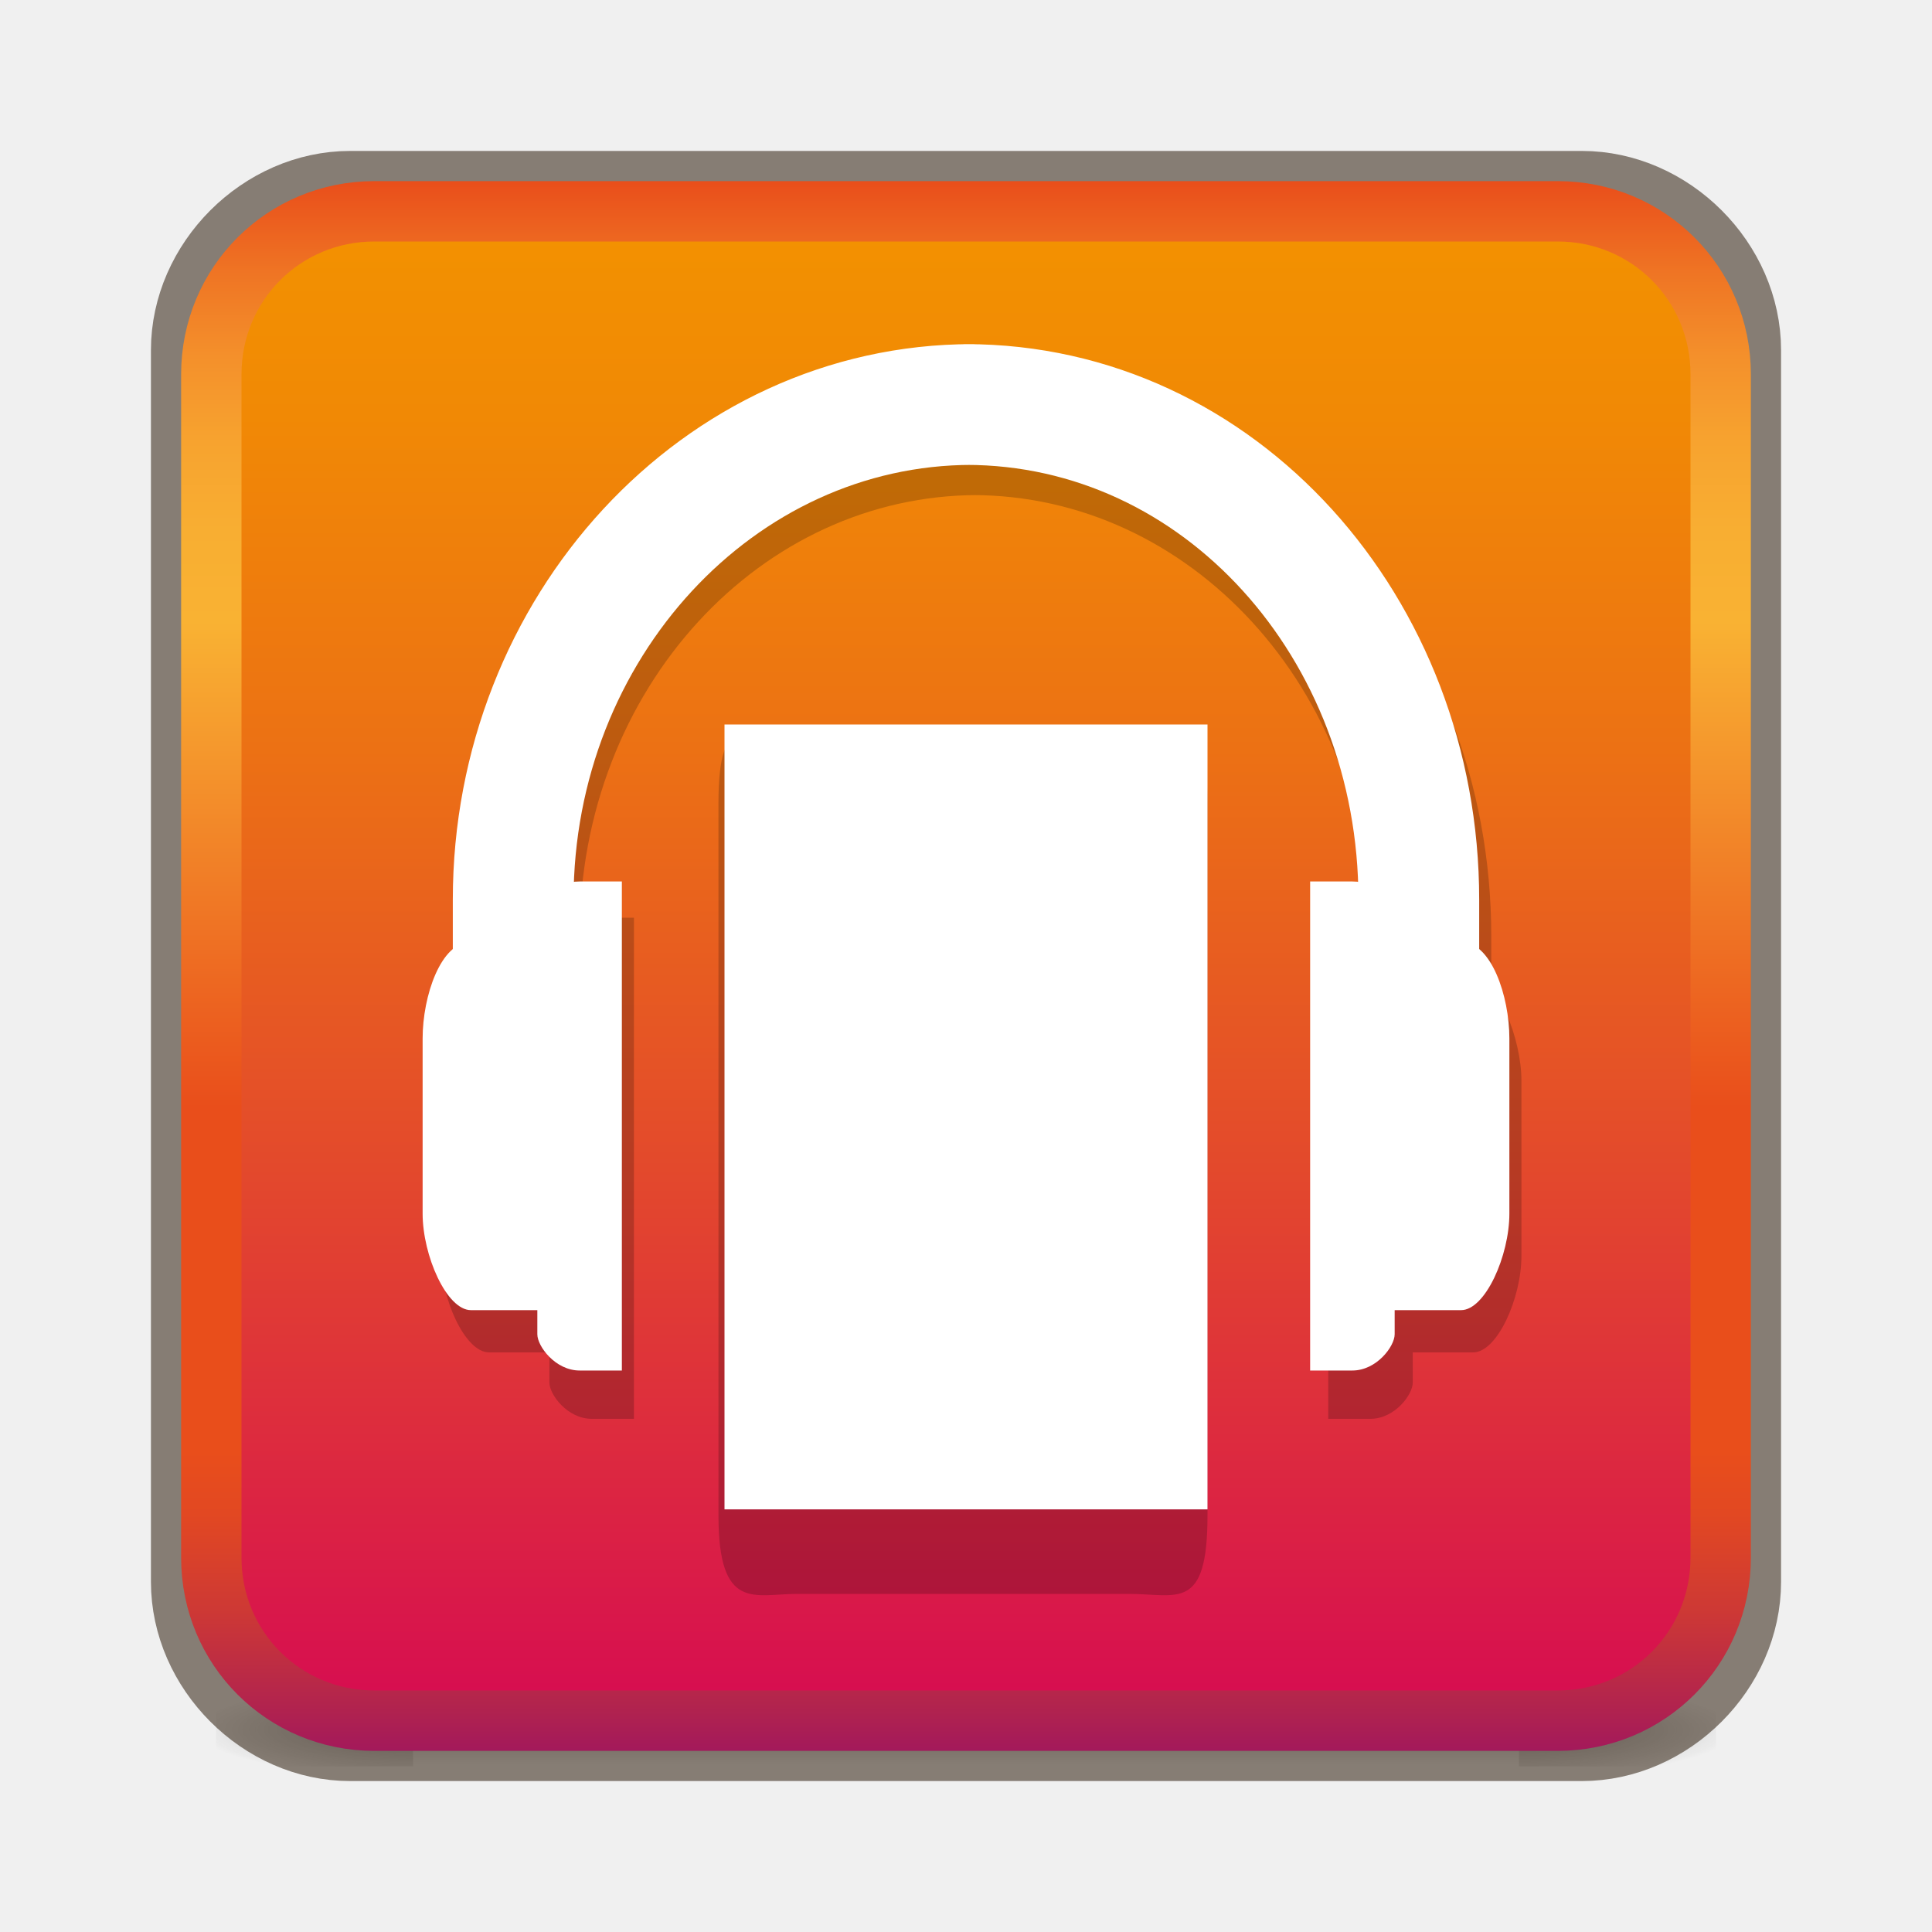
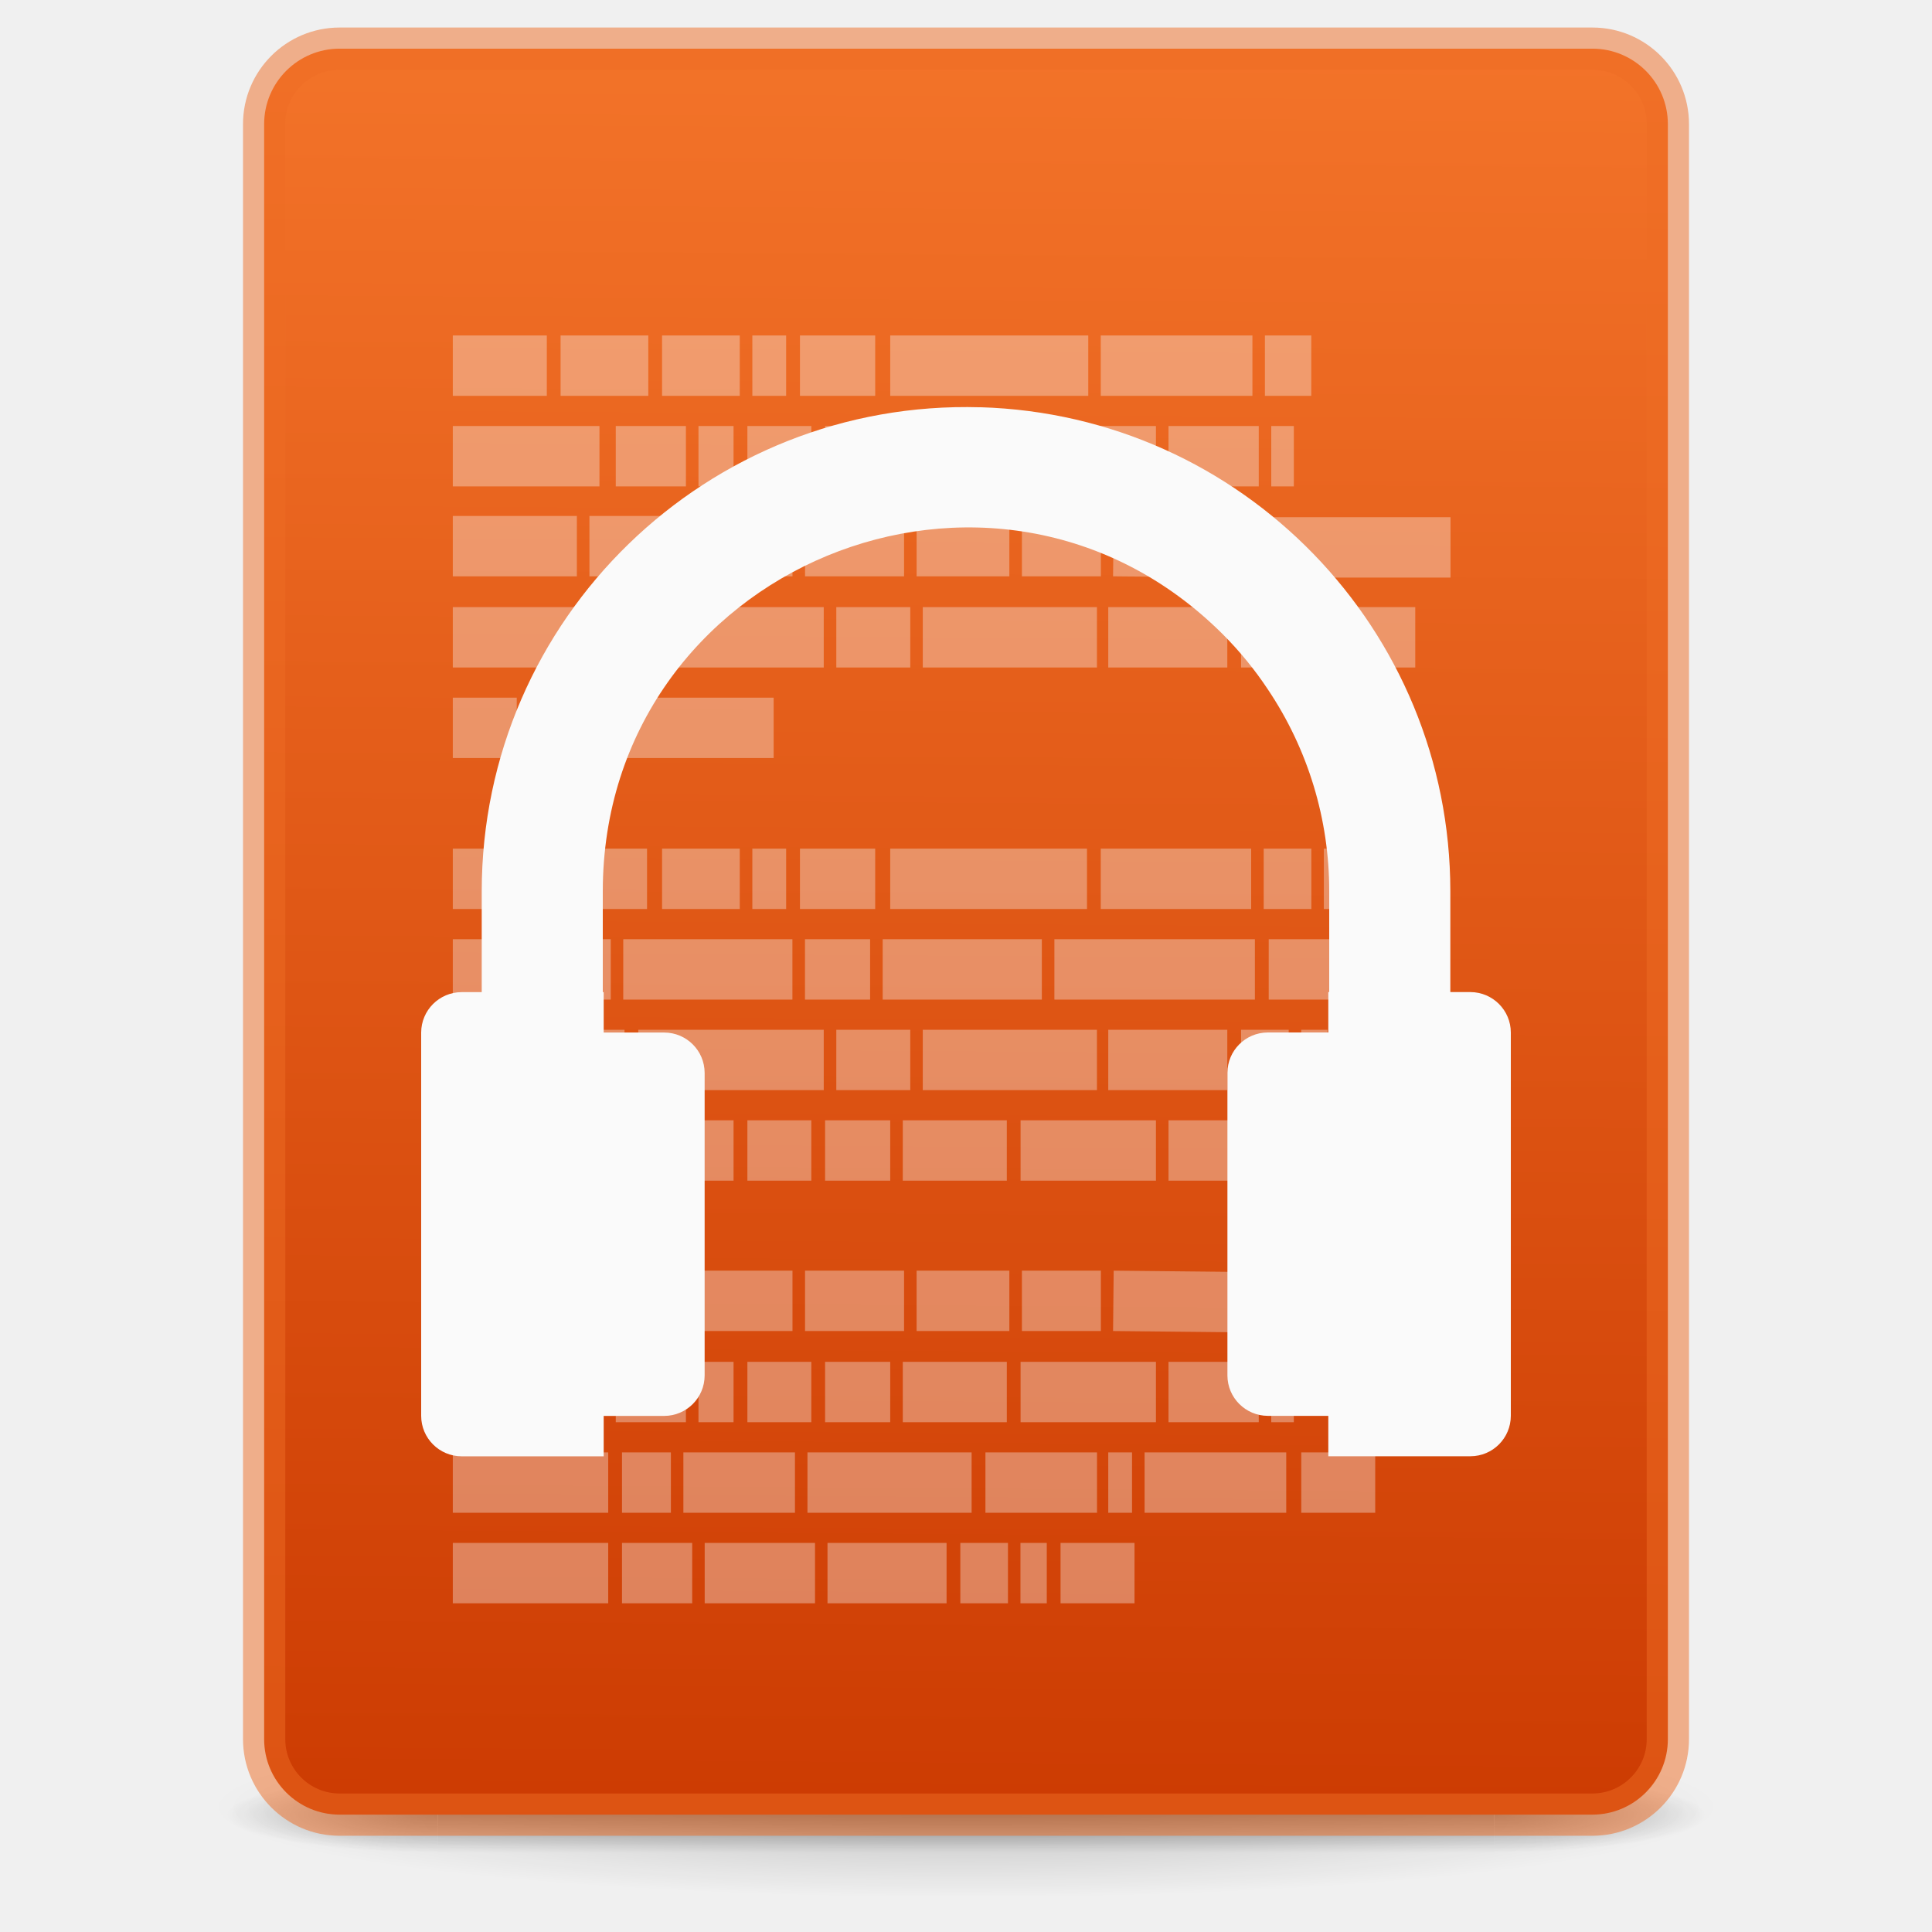
- <svg xmlns="http://www.w3.org/2000/svg" version="1.1" id="Layer_2" x="0px" y="0px" width="32px" height="32px" viewBox="0 0 32 32" enable-background="new 0 0 32 32" xml:space="preserve">
-   <g id="Layer_3">
- </g>
-   <g id="Drop_Shadow_3_" transform="matrix(1.052632,0,0,1.285713,-1.263158,-13.42854)" opacity="0.4">
-     <radialGradient id="rect2801_5_" cx="-182.039" cy="388.809" r="0.574" gradientTransform="matrix(5.9947 0 0 1.0551 1116.343 -377.5023)" gradientUnits="userSpaceOnUse">
-       <stop offset="0" style="stop-color:#181818" />
-       <stop offset="1" style="stop-color:#181818;stop-opacity:0" />
-     </radialGradient>
-     <rect id="rect2801_3_" x="25.1" y="32.3" fill="url(#rect2801_5_)" width="3.1" height="0.9" />
-     <radialGradient id="rect2_5_" cx="-428.625" cy="-361.485" r="0.574" gradientTransform="matrix(-5.9947 0 0 -1.0551 -2561.746 -348.6734)" gradientUnits="userSpaceOnUse">
-       <stop offset="0" style="stop-color:#181818" />
-       <stop offset="1" style="stop-color:#181818;stop-opacity:0" />
-     </radialGradient>
-     <rect id="rect2_3_" x="4.6" y="32.3" fill="url(#rect2_5_)" width="3.1" height="0.9" />
-     <linearGradient id="rect1_5_" gradientUnits="userSpaceOnUse" x1="-36.358" y1="539.166" x2="-36.358" y2="537.55" gradientTransform="matrix(2.9917 0 0 0.9184 125.1773 -462.0033)">
-       <stop offset="0" style="stop-color:#181818;stop-opacity:0" />
-       <stop offset="0.5" style="stop-color:#181818" />
-       <stop offset="1" style="stop-color:#181818;stop-opacity:0" />
+ <svg xmlns="http://www.w3.org/2000/svg" xmlns:xlink="http://www.w3.org/1999/xlink" width="32" height="32" id="svg2" version="1.1">
+   <defs id="defs4">
+     <linearGradient id="linearGradient1174">
+       <stop id="stop1166" style="stop-color:#ffffff;stop-opacity:1" offset="0" />
+       <stop id="stop1168" style="stop-color:#ffffff;stop-opacity:0.235" offset="0.046" />
+       <stop id="stop1170" style="stop-color:#ffffff;stop-opacity:0.157" offset="0.951" />
+       <stop id="stop1172" style="stop-color:#ffffff;stop-opacity:0.392" offset="1" />
    </linearGradient>
-     <rect id="rect1_3_" x="7.7" y="32.3" fill="url(#rect1_5_)" width="17.4" height="0.9" />
+     <linearGradient id="linearGradient899">
+       <stop offset="0" style="stop-color:#f282f1;stop-opacity:1" id="stop1192" />
+       <stop offset="1" style="stop-color:#a56de2;stop-opacity:1" id="stop1194" />
+     </linearGradient>
+     <linearGradient id="linearGradient6420">
+       <stop style="stop-color:#000000;stop-opacity:1;" offset="0" id="stop6422" />
+       <stop style="stop-color:#000000;stop-opacity:0;" offset="1" id="stop6424" />
+     </linearGradient>
+     <linearGradient id="linearGradient3688-166-749-654">
+       <stop id="stop3088" style="stop-color:#181818;stop-opacity:1" offset="0" />
+       <stop id="stop3090" style="stop-color:#181818;stop-opacity:0" offset="1" />
+     </linearGradient>
+     <linearGradient id="linearGradient3702-501-757-795">
+       <stop id="stop3100" style="stop-color:#181818;stop-opacity:0" offset="0" />
+       <stop id="stop3102" style="stop-color:#181818;stop-opacity:1" offset="0.5" />
+       <stop id="stop3104" style="stop-color:#181818;stop-opacity:0" offset="1" />
+     </linearGradient>
+     <radialGradient r="2.5" fy="43.5" fx="4.993" cy="43.5" cx="4.993" gradientTransform="matrix(1.974098,0,0,1.4,26.45127,-17.40253)" gradientUnits="userSpaceOnUse" id="radialGradient3946" xlink:href="#linearGradient3688-166-749-654" />
+     <radialGradient r="2.5" fy="43.5" fx="4.993" cy="43.5" cx="4.993" gradientTransform="matrix(1.974098,0,0,1.4,-21.54873,-104.3975)" gradientUnits="userSpaceOnUse" id="radialGradient3948" xlink:href="#linearGradient3688-166-749-654" />
+     <linearGradient gradientTransform="matrix(0.8796297,0,0,1,2.888892,-0.00253193)" y2="39.999" x2="25.058" y1="47.028" x1="25.058" gradientUnits="userSpaceOnUse" id="linearGradient3950" xlink:href="#linearGradient3702-501-757-795" />
+     <radialGradient r="35.338" fy="93.468" fx="-4.029" cy="93.468" cx="-4.029" gradientTransform="matrix(0.3537255,0,0,0.04244707,17.42508,121.9643)" gradientUnits="userSpaceOnUse" id="radialGradient3976" xlink:href="#linearGradient6420" />
+     <linearGradient y2="48.535" x2="24" y1="6.04" x1="24" gradientTransform="matrix(1.364865,0,0,1.364865,-7.256753,56.74326)" gradientUnits="userSpaceOnUse" id="linearGradient3965" xlink:href="#linearGradient3924" />
+     <linearGradient id="linearGradient3924">
+       <stop offset="0" style="stop-color:#ffffff;stop-opacity:1" id="stop3926" />
+       <stop offset="0.063" style="stop-color:#ffffff;stop-opacity:0.235" id="stop3928" />
+       <stop offset="0.951" style="stop-color:#ffffff;stop-opacity:0.157" id="stop3930" />
+       <stop offset="1" style="stop-color:#ffffff;stop-opacity:0.392" id="stop3932" />
+     </linearGradient>
+     <linearGradient y2="124.112" x2="200.664" y1="6.027" x1="201.477" gradientTransform="matrix(0.25,0,0,0.25,-34.36936,95.29971)" gradientUnits="userSpaceOnUse" id="linearGradient910" xlink:href="#linearGradient899-4" />
+     <linearGradient id="linearGradient899-4">
+       <stop id="stop895" style="stop-color:#f37329;stop-opacity:1" offset="0" />
+       <stop id="stop897" style="stop-color:#cc3b02;stop-opacity:1" offset="1" />
+     </linearGradient>
+     <linearGradient gradientUnits="userSpaceOnUse" y2="119" x2="32" y1="1" x1="32" id="linearGradient904" xlink:href="#linearGradient902" gradientTransform="translate(-7)" />
+     <linearGradient id="linearGradient902">
+       <stop id="stop898" offset="0" style="stop-color:#770087;stop-opacity:1;" />
+       <stop id="stop900" offset="1" style="stop-color:#452981;stop-opacity:1" />
+     </linearGradient>
+     <linearGradient gradientTransform="matrix(1.832495,0,0,1.843915,-232.1758,-3.442198)" gradientUnits="userSpaceOnUse" xlink:href="#linearGradient5803" id="linearGradient5228-5" y2="55.015" x2="167.983" y1="10.002" x1="167.983" />
+     <linearGradient id="linearGradient5803">
+       <stop offset="0" style="stop-color:#ffffff;stop-opacity:1" id="stop5805" />
+       <stop offset="1" style="stop-color:#fafafa;stop-opacity:1" id="stop5807" />
+     </linearGradient>
+     <linearGradient xlink:href="#linearGradient1174" id="linearGradient1154" x1="32.067" y1="63.41" x2="31.75" y2="122.746" gradientUnits="userSpaceOnUse" />
+     <linearGradient xlink:href="#linearGradient899-4" id="linearGradient1164" gradientUnits="userSpaceOnUse" gradientTransform="matrix(0.5,0,0,0.5,-68.73871,61.7365)" x1="201.477" y1="6.027" x2="200.664" y2="124.112" />
+     <mask maskUnits="userSpaceOnUse" id="mask1160">
+       <rect style="opacity:1;vector-effect:none;fill:url(#linearGradient1164);fill-opacity:1;stroke:none;stroke-width:1;stroke-linecap:butt;stroke-linejoin:miter;stroke-miterlimit:4;stroke-dasharray:none;stroke-dashoffset:0;stroke-opacity:1" id="rect1162" y="64.75" x="8.75" ry="2.5" rx="2.5" height="58.5" width="46.5" />
+     </mask>
+   </defs>
+   <flowRoot style="font-style:normal;font-weight:normal;font-size:40px;line-height:1.25;font-family:sans-serif;letter-spacing:0px;word-spacing:0px;fill:#000000;fill-opacity:1;stroke:none" id="flowRoot81" xml:space="preserve" transform="translate(0,-96)">
+     <flowRegion id="flowRegion83">
+       <rect y="-10.609" x="-189.295" height="581.072" width="281.614" id="rect85" />
+     </flowRegion>
+     <flowPara id="flowPara87" />
+   </flowRoot>
+   <g id="Layer_3" transform="translate(152.731,-111.4)" />
+   <g id="layer1" style="display:none" transform="translate(0,-96)">
+     <rect style="opacity:0.354;fill:#cc3b02;fill-opacity:0.353;fill-rule:evenodd;stroke:none;stroke-width:1.999;stroke-linecap:round;stroke-linejoin:round;stroke-miterlimit:4;stroke-dasharray:none;stroke-dashoffset:0;stroke-opacity:1;paint-order:markers fill stroke" id="rect996" width="32" height="32" x="0" y="96" rx="0.059" ry="0.065" />
  </g>
-   <path id="Icon_Border_3_" opacity="0.6" fill="#381F18" stroke="#3F3022" stroke-miterlimit="10" enable-background="new    " d="  M29,26.2c0,1.5-1.3,2.8-2.8,2.8H5.8C4.3,29,3,27.7,3,26.2V5.8C3,4.3,4.3,3,5.8,3h20.4C27.7,3,29,4.3,29,5.8L29,26.2z" />
-   <linearGradient id="Background_5_" gradientUnits="userSpaceOnUse" x1="258.005" y1="-301.5" x2="258.005" y2="-326.5" gradientTransform="matrix(1 0 0 -1 -242 -298)">
-     <stop offset="0" style="stop-color:#F39200" />
-     <stop offset="0.135" style="stop-color:#F18905" />
-     <stop offset="0.356" style="stop-color:#EC7114" />
-     <stop offset="0.634" style="stop-color:#E3492C" />
-     <stop offset="0.956" style="stop-color:#D8134D" />
-     <stop offset="1" style="stop-color:#D60B52" />
-   </linearGradient>
-   <linearGradient id="Background_6_" gradientUnits="userSpaceOnUse" x1="258.005" y1="-301" x2="258.005" y2="-327" gradientTransform="matrix(1 0 0 -1 -242 -298)">
-     <stop offset="0" style="stop-color:#E94E1B" />
-     <stop offset="7.124600e-003" style="stop-color:#EA531C" />
-     <stop offset="5.917540e-002" style="stop-color:#EF7524" />
-     <stop offset="0.112" style="stop-color:#F4902B" />
-     <stop offset="0.166" style="stop-color:#F7A32F" />
-     <stop offset="0.222" style="stop-color:#F8AE32" />
-     <stop offset="0.281" style="stop-color:#F9B233" />
-     <stop offset="0.59" style="stop-color:#E94E1B" />
-     <stop offset="0.809" style="stop-color:#E94E1B" />
-     <stop offset="0.849" style="stop-color:#E24822" />
-     <stop offset="0.909" style="stop-color:#CE3934" />
-     <stop offset="0.981" style="stop-color:#AD2052" />
-     <stop offset="1" style="stop-color:#A3195B" />
-   </linearGradient>
-   <path id="Background_3_" fill="url(#Background_5_)" stroke="url(#Background_6_)" stroke-miterlimit="10" d="M28.5,25.8  c0,1.5-1.2,2.7-2.7,2.7H6.2c-1.5,0-2.7-1.2-2.7-2.7V6.2c0-1.5,1.2-2.7,2.7-2.7h19.6c1.5,0,2.7,1.2,2.7,2.7V25.8z" />
-   <path id="Shadow_Book_3_" opacity="0.2" enable-background="new    " d="M20,25.1c0,1.6-0.5,1.3-1.3,1.3h-5.5  c-0.7,0-1.3,0.3-1.3-1.3V13.3c0-1.6,0.5-1.1,1.3-1.1h5.5c0.7,0,1.3-0.5,1.3,1.1V25.1z" />
-   <g id="Shadow_Headphones_3_" opacity="0.2">
-     <path id="rect5540_8_" fill="none" stroke="#000000" stroke-width="2" stroke-linecap="round" stroke-linejoin="round" d="   M8.6,16.9v-1.4c0-4.6,3.4-8.3,7.6-8.3h-0.1c4.2,0,7.6,3.7,7.6,8.3v1.4" />
-     <path id="rect5413-5_8_" d="M8.1,16.2h1.3v6.2H8.1c-0.4,0-0.8-0.9-0.8-1.6l0-2.9C7.3,17.2,7.6,16.2,8.1,16.2z" />
-     <path id="rect5413_8_" d="M9.8,15.2h0.7v8.3H9.8c-0.4,0-0.7-0.4-0.7-0.6v-7.1C9.1,15.5,9.4,15.2,9.8,15.2z" />
-     <path id="rect5413-5-2_8_" d="M24.4,16.2h-1.3v6.2h1.3c0.4,0,0.8-0.9,0.8-1.6l0-2.9C25.2,17.2,24.8,16.2,24.4,16.2z" />
-     <path id="rect5413-3_8_" d="M22.6,15.2H22v8.3h0.7c0.4,0,0.7-0.4,0.7-0.6v-7.1C23.4,15.5,23,15.2,22.6,15.2z" />
+   <g id="layer2" transform="translate(0,-96)">
+     <path d="m 28.5,125.932 a 12.5,1.5 0 0 1 -25,0 12.5,1.5 0 1 1 25,0 z" id="path3041" style="color:#000000;display:inline;overflow:visible;visibility:visible;opacity:0.2;fill:url(#radialGradient3976);fill-opacity:1;fill-rule:nonzero;stroke:none;stroke-width:1;marker:none;enable-background:accumulate" />
+     <g transform="matrix(0.6749997,0,0,0.138889,-0.2000022,120.1541)" id="g2036" style="display:inline;stroke-width:4">
+       <g transform="matrix(1.052632,0,0,1.285713,-1.263158,-13.42854)" id="g3712" style="opacity:0.4;stroke-width:4">
+         <rect width="4.926" height="7" x="36.315" y="39.997" id="rect2801-3" style="fill:url(#radialGradient3946);fill-opacity:1;stroke:none;stroke-width:4" />
+         <rect width="4.926" height="7" x="-11.685" y="-46.997" transform="scale(-1)" id="rect3696-6" style="fill:url(#radialGradient3948);fill-opacity:1;stroke:none;stroke-width:4" />
+         <rect width="24.63" height="7" x="11.685" y="39.997" id="rect3700-7" style="fill:url(#linearGradient3950);fill-opacity:1;stroke:none;stroke-width:4" />
+       </g>
+     </g>
+     <rect width="23.25" height="29.25" rx="1.25" ry="1.25" x="4.375" y="96.806" id="rect4897" style="opacity:1;vector-effect:none;fill:url(#linearGradient910);fill-opacity:1;stroke:none;stroke-width:1;stroke-linecap:butt;stroke-linejoin:miter;stroke-miterlimit:4;stroke-dasharray:none;stroke-dashoffset:0;stroke-opacity:1" />
+     <rect style="opacity:0.5;vector-effect:none;fill:none;fill-opacity:1;stroke:#ee6c24;stroke-width:0.7;stroke-linecap:butt;stroke-linejoin:miter;stroke-miterlimit:4;stroke-dasharray:none;stroke-dashoffset:0;stroke-opacity:1" id="rect3993" y="96.806" x="4.375" ry="1.25" rx="1.25" height="29.25" width="23.25" />
+     <rect style="opacity:1;vector-effect:none;fill:none;fill-opacity:1;stroke:url(#linearGradient1154);stroke-width:1.4;stroke-linecap:butt;stroke-linejoin:miter;stroke-miterlimit:4;stroke-dasharray:none;stroke-dashoffset:0;stroke-opacity:1" id="rect1146" y="64.75" x="8.75" ry="2.5" rx="2.5" height="58.5" width="46.5" mask="url(#mask1160)" transform="matrix(0.5,0,0,0.5,0,64.43146)" />
  </g>
-   <g id="Headphones_3_">
-     <path id="rect5540_7_" fill="none" stroke="#FFFFFF" stroke-width="2" stroke-linecap="round" stroke-linejoin="round" d="   M8.5,16.3v-1.4c0-4.5,3.4-8.2,7.6-8.2H16c4.2,0,7.5,3.7,7.5,8.2v1.4" />
-     <path id="rect5413-5_7_" fill="#FFFFFF" d="M7.8,15.6h1.3v6.1H7.8c-0.4,0-0.8-0.9-0.8-1.6l0-2.9C7,16.5,7.3,15.6,7.8,15.6z" />
-     <path id="rect5413_7_" fill="#FFFFFF" d="M9.6,14.6h0.7v8.1H9.6c-0.4,0-0.7-0.4-0.7-0.6v-7C8.8,14.9,9.2,14.6,9.6,14.6z" />
-     <path id="rect5413-5-2_7_" fill="#FFFFFF" d="M24.2,15.6h-1.3v6.1h1.3c0.4,0,0.8-0.9,0.8-1.6l0-2.9C25,16.5,24.7,15.6,24.2,15.6z" />
-     <path id="rect5413-3_7_" fill="#FFFFFF" d="M22.4,14.6h-0.7v8.1h0.7c0.4,0,0.7-0.4,0.7-0.6v-7C23.2,14.9,22.8,14.6,22.4,14.6z" />
-     <path id="path5647_6_" display="none" fill-opacity="0.388" d="M7.6,19.5L8,20.2l0.4,0.5C8.8,21.1,8.8,21,9,21.1v0.4v0.1H8.1h0   C7.5,21,7.6,19.8,7.6,19.5z" />
-     <path id="path5647-9_6_" display="none" fill-opacity="0.39" d="M24.8,19.7l-0.4,0.6l-0.3,0.5c-0.4,0.3-0.4,0.2-0.6,0.3v0.3v0.1   h0.9h0C24.9,21.1,24.8,20,24.8,19.7L24.8,19.7z" />
-     <path id="path5647-1_6_" display="none" fill-opacity="0.3" d="M9.4,20.4l0.2,0.8l0.2,0.6c0.2,0.3,0.2,0.3,0.4,0.4v0.4v0.1l-0.5,0   l-0.1-0.1l-0.1-0.1c0-0.1-0.1-0.1-0.1-0.3C9.4,21.6,9.4,20.7,9.4,20.4z" />
-     <path id="path5647-1-2_6_" display="none" fill="#1D1D1B" fill-opacity="0.3" d="M23,19.9l-0.2,0.9l-0.2,0.7   c-0.2,0.4-0.3,0.3-0.4,0.5v0.5v0.1l0.6,0l0.1-0.1l0.1-0.1c0-0.1,0.1-0.2,0.1-0.4C23,21.3,23,20.3,23,19.9L23,19.9z" />
+   <g id="layer3" transform="translate(0,-96)">
+     <path d="m 7.5,102.056 h 1.557 z m 1.785,0 h 1.453 z m 1.681,0 h 1.287 z m 1.495,0 h 0.56 z m 0.789,0 h 1.246 z m 1.495,0 h 3.28 z m 3.487,0 h 2.512 z m 2.719,0 h 0.768 z M 7.5,103.556 h 2.429 z m 2.699,0 h 1.162 z m 1.37,0 h 0.581 z m 0.81,0 h 1.059 z m 1.287,0 h 1.079 z m 1.287,0 h 1.723 z m 1.951,0 h 2.242 z m 2.45,0 h 1.495 z m 1.702,0 h 0.374 z M 7.5,105.046 h 2.055 z m 2.263,0 h 3.363 z m 3.571,0 h 1.64 z m 1.848,0 h 1.536 z m 1.744,0 h 1.308 z m 1.515,0 2.055,0.021 z m 2.242,0.021 h 3.342 z M 7.5,106.556 h 2.844 z m 3.072,0 h 3.072 z m 3.28,0 h 1.225 z m 1.432,0 h 2.885 z m 3.072,0 h 1.972 z m 2.2,0 h 0.789 z m 0.996,0 h 0.436 z m 0.664,0 h 1.225 z M 7.5,108.056 h 1.059 z m 1.391,0 H 12.814 Z M 7.5,110.556 h 1.557 z m 1.785,0 h 1.432 z m 1.681,0 h 1.287 z m 1.495,0 h 0.56 z m 0.789,0 h 1.246 z m 1.495,0 h 3.259 z m 3.487,0 h 2.491 z m 2.699,0 h 0.789 z m 0.996,0 h 1.868 z M 7.5,112.056 h 2.616 z m 2.823,0 h 2.802 z m 3.01,0 h 1.079 z m 1.287,0 h 2.636 z m 2.844,0 h 3.321 z m 3.55,0 h 1.225 z m -13.514,1.5 h 2.844 z m 3.072,0 h 3.072 z m 3.28,0 h 1.225 z m 1.432,0 h 2.885 z m 3.072,0 h 1.972 z m 2.2,0 h 0.789 z m 0.996,0 h 0.436 z m 0.664,0 h 1.225 z M 7.5,115.056 h 2.429 z m 2.699,0 h 1.162 z m 1.37,0 h 0.581 z m 0.81,0 h 1.059 z m 1.287,0 h 1.079 z m 1.287,0 h 1.723 z m 1.951,0 h 2.242 z m 2.45,0 h 1.495 z m 1.702,0 h 0.374 z M 7.5,117.546 h 2.055 z m 2.263,0 h 3.363 z m 3.571,0 h 1.64 z m 1.848,0 h 1.536 z m 1.744,0 h 1.308 z m 1.515,0 2.055,0.021 z m 2.242,0.021 h 3.342 z M 7.5,119.056 h 2.429 z m 2.699,0 h 1.162 z m 1.37,0 h 0.581 z m 0.81,0 h 1.059 z m 1.287,0 h 1.079 z m 1.287,0 h 1.723 z m 1.951,0 h 2.242 z m 2.45,0 h 1.495 z m 1.702,0 h 0.374 z M 7.5,120.556 h 2.574 z m 2.802,0 h 0.81 z m 1.017,0 h 1.848 z m 2.055,0 h 2.719 z m 2.948,0 h 1.848 z m 2.034,0 h 0.394 z m 0.602,0 h 2.346 z m 2.595,0 h 1.225 z M 7.5,122.056 h 2.574 z m 2.802,0 h 1.163 z m 1.37,0 h 1.827 z m 2.034,0 h 1.972 z m 2.2,0 h 0.789 z m 0.996,0 h 0.436 z m 0.664,0 h 1.225 z" id="path3475" style="opacity:0.7;fill:none;stroke:#fafafa;stroke-width:1px;stroke-linecap:butt;stroke-linejoin:miter;stroke-opacity:0.497" />
+     <path style="fill:#fafafa;stroke-width:8" d="m 16.237,102.746 c -4.52,-0.133 -8.257,3.494 -8.258,8.016 v 1.671 0 H 7.645 c -0.369,0.001 -0.668,0.3 -0.669,0.669 v 6.35 c 10e-4,0.369 0.3,0.668 0.669,0.669 H 9.999 v -0.669 h 1.003 c 0.369,-0.001 0.668,-0.3 0.669,-0.669 v -5.013 c -0.001,-0.369 -0.3,-0.667 -0.669,-0.668 H 9.999 V 112.433 H 9.984 v -1.671 c 0.004,-5.358 6.479,-8.04 10.271,-4.255 0.278,0.279 0.528,0.584 0.745,0.912 0.664,0.988 1.018,2.152 1.016,3.342 v 1.671 h -0.015 v 0.669 h -1.003 c -0.369,10e-4 -0.667,0.3 -0.668,0.668 v 5.013 c 10e-4,0.369 0.3,0.667 0.668,0.669 h 1.003 v 0.669 h 2.355 c 0.369,-0.001 0.667,-0.3 0.668,-0.669 v -6.35 c -10e-4,-0.369 -0.3,-0.667 -0.668,-0.669 h -0.334 v 0 -1.671 c -0.001,-4.337 -3.45,-7.888 -7.785,-8.016 z" id="path1462" />
  </g>
-   <rect x="12" y="12" fill="#FFFFFF" width="8" height="13" />
</svg>
